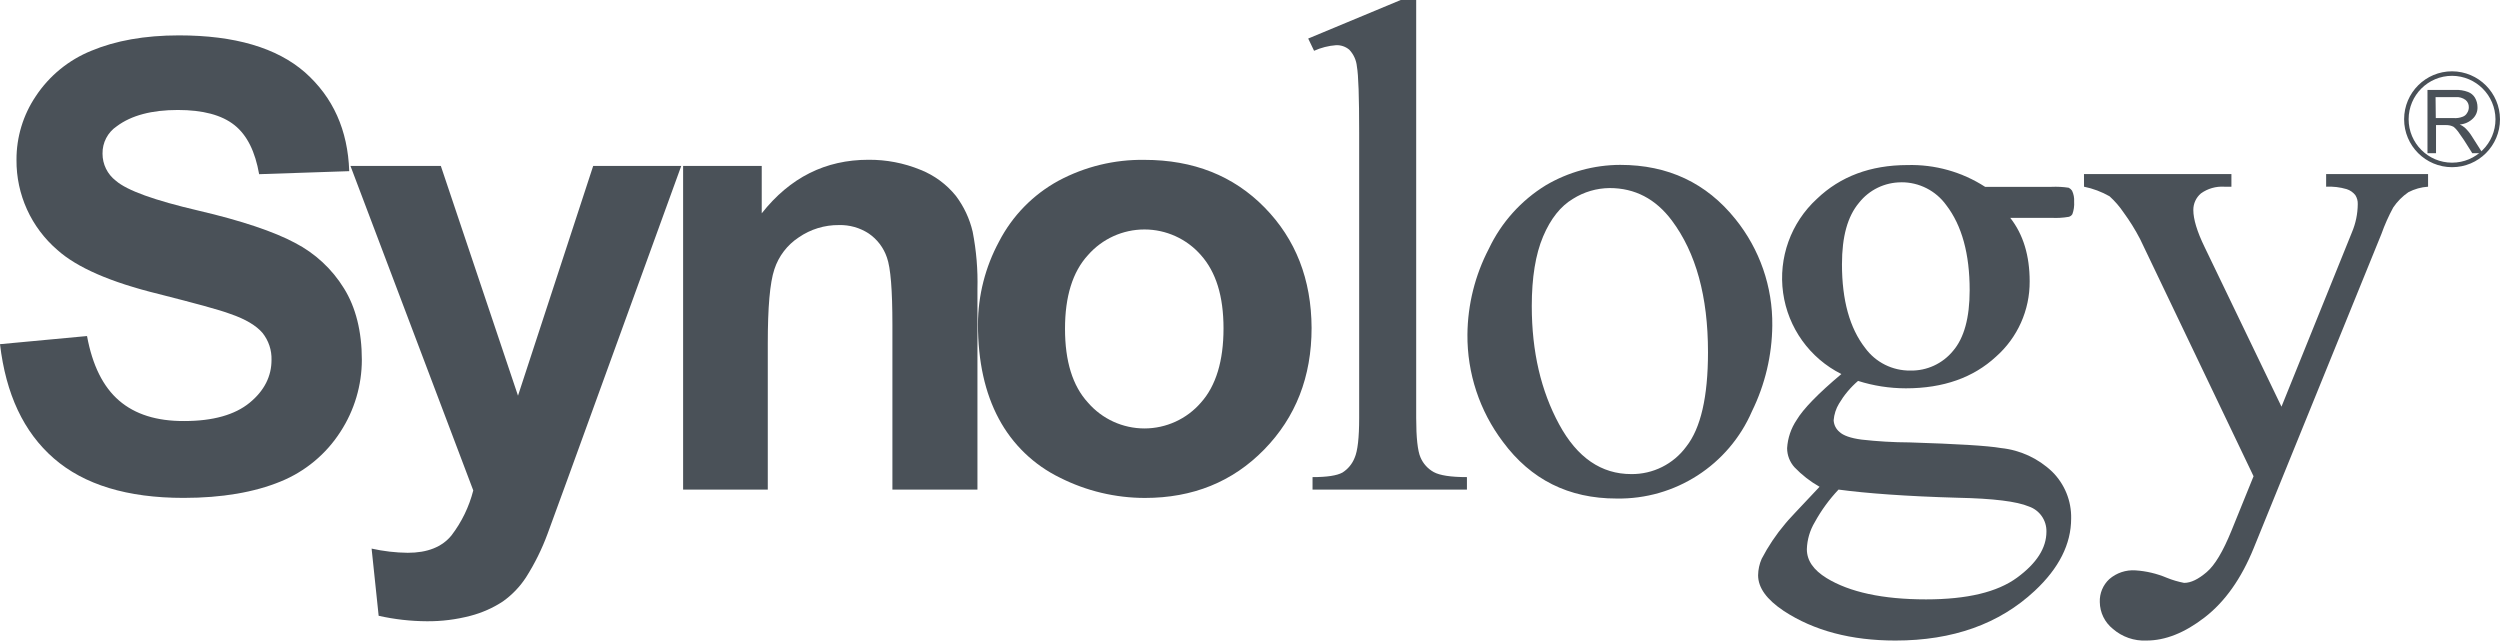
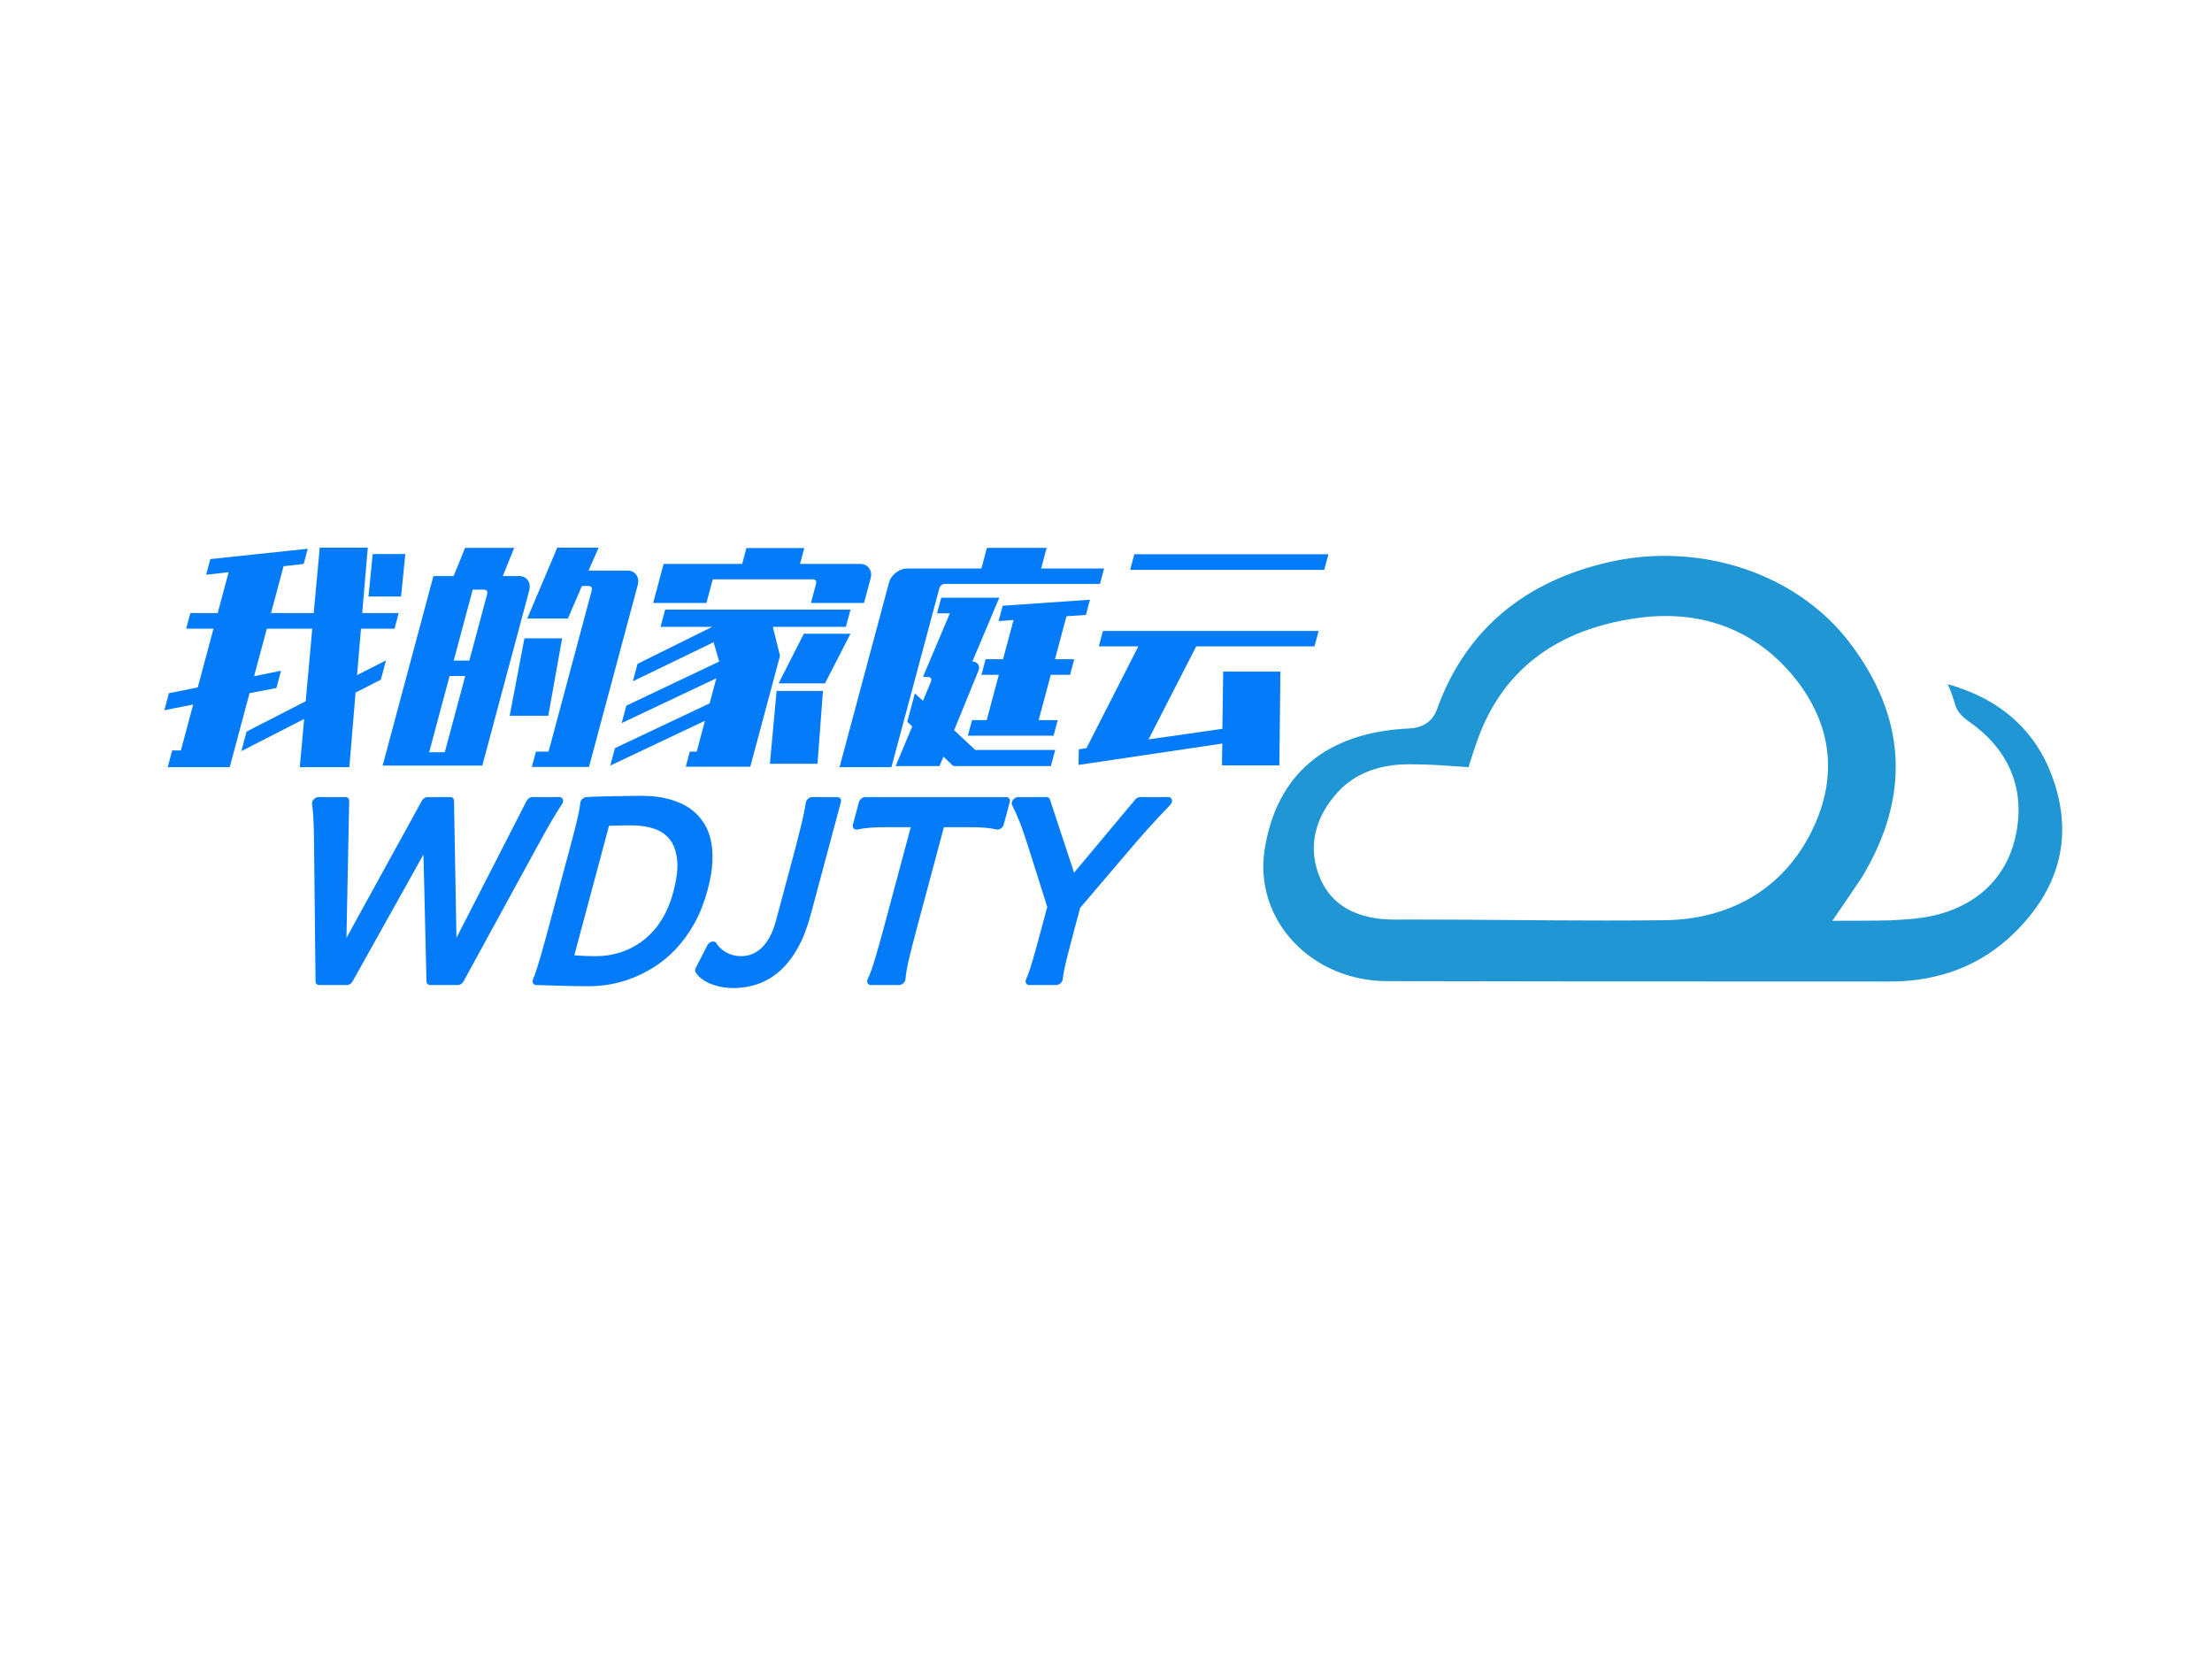
- <svg xmlns="http://www.w3.org/2000/svg" viewBox="0 0 553.28 141.77">
-   <defs>
-     <style>.cls-1{fill:#4a5158;}.cls-2{fill:none;stroke:#495057;}</style>
-   </defs>
-   <g id="圖層_1" data-name="圖層 1">
-     <path class="cls-1" d="M0,76.17l19.26-1.8q1.78,9.7,7.09,14.28t14.42,4.53c6.39,0,11.21-1.37,14.48-4.05s4.84-5.88,4.84-9.46a9.15,9.15,0,0,0-2-6c-1.37-1.6-3.74-3.05-7.13-4.2-2.34-.89-7.63-2.31-15.87-4.41C24.42,62.45,17,59.18,12.71,55.33A26,26,0,0,1,3.65,35.39a25,25,0,0,1,4.27-14.1A26.77,26.77,0,0,1,20.23,11.23C25.57,9,32,7.83,39.61,7.83Q58.1,7.83,67.48,16c6.24,5.53,9.5,12.78,9.81,21.88l-19.94.67c-.88-5-2.65-8.63-5.47-10.87s-7-3.34-12.51-3.34c-5.76,0-10.28,1.18-13.52,3.6A7.14,7.14,0,0,0,22.69,34a7.52,7.52,0,0,0,2.95,6c2.48,2.16,8.58,4.35,18.23,6.6s16.79,4.68,21.4,7.14a27.66,27.66,0,0,1,10.87,10.1c2.59,4.17,3.94,9.51,3.94,15.78a29.19,29.19,0,0,1-4.72,15.91,28.48,28.48,0,0,1-13.3,11.05c-5.74,2.35-12.88,3.61-21.43,3.61-12.45,0-22-2.91-28.7-8.73S1.3,87.22,0,76.17Z" />
-     <path class="cls-1" d="M77.56,36.72h20l17.08,50.85,16.64-50.85h19.49l-25,68.86-4.59,12.56a50.58,50.58,0,0,1-4.72,9.56,19.75,19.75,0,0,1-5.16,5.4,24.18,24.18,0,0,1-7.16,3.18,36.79,36.79,0,0,1-9.65,1.21,49.5,49.5,0,0,1-10.69-1.21l-1.56-14.87a38.76,38.76,0,0,0,8,.93c4.35,0,7.59-1.28,9.68-3.85a27.63,27.63,0,0,0,4.82-9.95Z" />
-     <path class="cls-1" d="M216.32,108.35H197.5V71.89c0-7.68-.39-12.63-1.22-14.92a10.48,10.48,0,0,0-4-5.28,11.49,11.49,0,0,0-6.61-1.88,15.4,15.4,0,0,0-8.89,2.72,13.43,13.43,0,0,0-5.4,7.06c-1,3-1.46,8.42-1.46,16.44v32.33H151.18V36.72h17.4V47.21c6.26-7.93,14.12-11.85,23.61-11.85a29.68,29.68,0,0,1,11.5,2.21,19.14,19.14,0,0,1,7.86,5.78,21.23,21.23,0,0,1,3.71,7.92A58.31,58.31,0,0,1,216.32,64Z" />
-     <path class="cls-1" d="M216.43,71.78a38.84,38.84,0,0,1,4.66-18.3A32.12,32.12,0,0,1,234.26,40a39,39,0,0,1,19-4.62q16.28,0,26.61,10.54t10.4,26.65c0,10.83-3.51,19.77-10.49,26.92s-15.8,10.71-26.4,10.71a41.76,41.76,0,0,1-18.77-4.47,30.41,30.41,0,0,1-13.57-13.07Q216.45,84.1,216.43,71.78Zm19.27,1c0,7.15,1.67,12.61,5.08,16.32a16.52,16.52,0,0,0,25,0c3.33-3.71,5-9.24,5-16.41s-1.67-12.49-5-16.23a16.6,16.6,0,0,0-25,0C237.38,60.16,235.7,65.63,235.7,72.73Z" />
-     <path class="cls-1" d="M313.42,0V92.47c0,4.41.33,7.33.94,8.73a6.7,6.7,0,0,0,2.93,3.27c1.33.74,3.8,1.12,7.36,1.12v2.77H290.48v-2.77c3.2,0,5.38-.33,6.61-1a6.8,6.8,0,0,0,2.71-3.28c.67-1.51,1-4.45,1-8.8V29.37c0-7.94-.16-12.8-.5-14.63A6.23,6.23,0,0,0,298.61,11,4.26,4.26,0,0,0,295.7,10a14.43,14.43,0,0,0-4.88,1.24l-1.3-2.71L310,0Z" />
-     <path class="cls-1" d="M358.57,36.49c10.6,0,19.08,4,25.5,12a36.8,36.8,0,0,1,8.16,23.57A44,44,0,0,1,387.74,91a32.05,32.05,0,0,1-30,19.33q-15.84,0-25.12-12.54a38.85,38.85,0,0,1-7.86-23.76,41.85,41.85,0,0,1,4.75-19A33.1,33.1,0,0,1,342.11,41,32.62,32.62,0,0,1,358.57,36.49Zm-2.34,5.13A15.44,15.44,0,0,0,348.12,44c-2.72,1.62-4.93,4.37-6.61,8.33S339,61.45,339,67.73c0,10.14,2.05,18.79,6.06,26.19s9.36,11,15.95,11a14.89,14.89,0,0,0,12.18-6.08Q378,92.76,378,77.94c0-12.37-2.67-22-8-29.14C366.4,44,361.81,41.62,356.24,41.62Z" />
-     <path class="cls-1" d="M407.52,82.78A23.77,23.77,0,0,1,402.11,44q7.79-7.45,20-7.47a30.13,30.13,0,0,1,17.22,4.82H454a19.57,19.57,0,0,1,3.83.2,2,2,0,0,1,.74.65,4.92,4.92,0,0,1,.46,2.43,6.71,6.71,0,0,1-.39,2.77,1.31,1.31,0,0,1-.81.59,17.09,17.09,0,0,1-3.85.22h-9.09c2.88,3.67,4.3,8.36,4.3,14.06a22.05,22.05,0,0,1-7.46,16.67c-5,4.62-11.62,7-19.94,7a35.11,35.11,0,0,1-10.58-1.64A20.16,20.16,0,0,0,407,89.32,8.39,8.39,0,0,0,405.81,93a3.55,3.55,0,0,0,1.28,2.58c.81.79,2.47,1.39,4.9,1.71a97.77,97.77,0,0,0,10.62.62c10.42.33,17.19.72,20.24,1.25a19.27,19.27,0,0,1,11.31,5.22,14.13,14.13,0,0,1,4.21,10.38c0,5.65-2.7,11-8.06,16q-11.77,11-30.83,11c-9.75,0-18-2.15-24.72-6.56-3.8-2.54-5.67-5.14-5.67-7.9a9.32,9.32,0,0,1,.79-3.63,42.19,42.19,0,0,1,5.21-7.76c.34-.48,2.9-3.2,7.6-8.18a24.06,24.06,0,0,1-5.54-4.31,6.32,6.32,0,0,1-1.64-4.24,12.53,12.53,0,0,1,2.12-6.25C399.07,90.51,402.37,87.1,407.52,82.78Zm-.63,25.57a35,35,0,0,0-5.25,7.2,12.37,12.37,0,0,0-1.76,6c0,2.49,1.44,4.58,4.37,6.39,5.07,3.1,12.4,4.71,22,4.71,9.1,0,15.79-1.61,20.15-4.81s6.5-6.57,6.5-10.19a5.74,5.74,0,0,0-3.89-5.56c-2.65-1.12-7.86-1.77-15.71-1.93C421.83,109.84,413,109.17,406.89,108.35Zm13.9-68a11.9,11.9,0,0,0-9.38,4.54c-2.51,3-3.76,7.43-3.76,13.6q0,11.93,5.13,18.52a12.2,12.2,0,0,0,10,5,11.89,11.89,0,0,0,9.44-4.34c2.47-2.87,3.69-7.35,3.69-13.46,0-8-1.71-14.29-5.18-18.81A12.17,12.17,0,0,0,420.79,40.34Z" />
-     <path class="cls-1" d="M461.21,38.53h32.63v2.79h-1.58a8,8,0,0,0-5.16,1.48,4.76,4.76,0,0,0-1.69,3.68c0,2,.81,4.74,2.51,8.23l17,35.29L520.5,51.44a16.29,16.29,0,0,0,1.3-6.26,3.41,3.41,0,0,0-.54-2,4,4,0,0,0-1.91-1.32,13.61,13.61,0,0,0-4.55-.54V38.53h22.56v2.79A10.86,10.86,0,0,0,533,42.54a12.74,12.74,0,0,0-3.35,3.38,41,41,0,0,0-2.61,5.85l-28.27,69.54c-2.76,6.78-6.36,11.85-10.83,15.31s-8.76,5.14-12.9,5.14a10.56,10.56,0,0,1-7.43-2.58,7.71,7.71,0,0,1-2.9-5.93,6.6,6.6,0,0,1,2.1-5.08,8,8,0,0,1,5.8-1.94,21.36,21.36,0,0,1,6.91,1.63,20.38,20.38,0,0,0,3.85,1.14c1.53,0,3.17-.83,5-2.39s3.61-4.59,5.44-9.06l4.93-12.15-25.1-52.47A44.9,44.9,0,0,0,470,47.06a19.63,19.63,0,0,0-3.13-3.62,19.1,19.1,0,0,0-5.65-2.12Z" />
-     <path class="cls-1" d="M537.23,33.9v-14h6.13a7.2,7.2,0,0,1,2.84.45,3,3,0,0,1,1.53,1.26,4.13,4.13,0,0,1,.57,2.11,3.31,3.31,0,0,1-1,2.5,4.59,4.59,0,0,1-2.93,1.33,4.62,4.62,0,0,1,1.1.68A9.21,9.21,0,0,1,547,30.08l2.43,3.82h-2.29L545.31,31c-.54-.79-1-1.47-1.33-1.91a6.22,6.22,0,0,0-.93-1,3.17,3.17,0,0,0-.83-.32,4.17,4.17,0,0,0-1-.09h-2.1V33.9Zm1.84-7.77H543a4.47,4.47,0,0,0,2-.29A1.78,1.78,0,0,0,546,25a2.2,2.2,0,0,0,.38-1.28,2,2,0,0,0-.72-1.6,3.3,3.3,0,0,0-2.23-.63h-4.41Z" />
-     <path class="cls-2" d="M552.78,26.39a10.11,10.11,0,1,1-10.1-10.11A10.16,10.16,0,0,1,552.78,26.39Z" />
+ <svg xmlns="http://www.w3.org/2000/svg" data-noselect="" viewBox="0 0 400 300" width="400" height="300" preserveAspectRatio="none" version="1.1" style="background: rgba(255, 255, 255, 0);">
+   <defs />
+   <g id="shape_aLs3aHyl5l" transform="translate(228.4424,100.5192) rotate(0,80,42.62185) scale(0.9029345,0.9029345)" filter="" style="cursor: move; opacity: 1;">
+     <g>
+       <rect fill="rgba(0,0,0,0)" width="180" height="105.244" x="-10" y="-10" />
+       <svg version="1.1" id="图层_1" x="0px" y="0px" style="enable-background:new 0 0 283.46 283.46;" xml:space="preserve" viewBox="40.072 65.37 203.312 117.732" width="160" height="85.244" preserveAspectRatio="none" data-parent="shape_aLs3aHyl5l">
+         <path style="" d="M160.663,183.088c-29.235-0.006-59.466-0.013-89.196-0.091c-9.115-0.024-17.744-3.967-23.67-10.815  c-6.017-6.954-8.714-16.234-7.399-25.461c2.984-20.949,15.703-32.57,36.786-33.608c5.522-0.27,6.807-4.338,7.356-6.076  c0.065-0.203,0.129-0.41,0.202-0.616c7.329-20.81,21.928-34.049,43.391-39.346c4.583-1.131,9.31-1.705,14.048-1.705  c18.95,0,36.554,8.963,47.092,23.979c14.511,20.679,15.584,42.488,3.187,64.822c-0.524,0.943-7.561,12.129-7.561,12.129  s12.52-0.006,14.351-0.104c4.299-0.232,8.745-0.471,13.017-1.77c10.734-3.266,17.67-11.423,19.529-22.971  c1.969-12.23-2.19-22.663-12.028-30.17c-2.27-1.732-3.268-3.147-3.818-5.411c-0.424-1.744-1.022-3.381-1.702-5.009  c13.983,4.25,23.149,13.545,27.261,27.658c4.439,15.235,0.987,29.059-10.259,41.086c-8.372,8.953-19.047,13.493-31.725,13.493  C199.527,183.102,173.608,183.089,160.663,183.088z M78.639,165.962c8.102,0,16.349,0.068,24.326,0.135  c7.991,0.067,16.255,0.137,24.391,0.137c5.371,0,10.221-0.03,14.82-0.09c16.486-0.218,29.547-8.452,36.776-23.186  c7.702-15.693,6.187-31.19-4.384-44.814c-8.196-10.562-19.273-16.146-32.037-16.146c-2.21,0-4.498,0.168-6.797,0.499  c-19.047,2.746-32.26,12.44-39.275,28.814c-1.595,3.724-2.696,7.489-3.761,11.131c-0.135,0.462-0.269,0.921-0.403,1.376  c-0.879-0.064-1.754-0.132-2.627-0.199c-3.856-0.296-7.844-0.603-11.794-0.603c-0.542,0-1.083,0.006-1.622,0.017  c-7.122,0.158-13.032,2.766-17.098,7.54c-6.194,7.274-7.83,15.79-4.61,23.979c4.486,11.42,15.835,11.42,19.565,11.42  C74.111,165.969,77.18,165.962,78.639,165.962z" fill="#2096D5" />
+       </svg>
+     </g>
+   </g>
+   <g id="shape_1Ui3kcvACT" transform="translate(27.08804,96.32448) rotate(0,142.5,26.68) scale(0.9029345,0.9029345)" filter="" style="cursor: move; opacity: 1;">
+     <g>
+       <svg version="1.1" overflow="hidden" style="top:0; left: 0" width="285" height="53.36" viewBox="0 0 285 53.36" preserveAspectRatio="none" data-parent="shape_1Ui3kcvACT">
+         <rect fill="rgba(0,0,0,0)" width="285" height="53.36" />
+         <rect opacity="0" />
+         <g transform="translate(0 0)" data-width="230">
+           <path fill="rgb(4, 123, 248)" d="M43.56-20.33L36.85-20.33L38.55-11.04L43.56-13.98L43.56-10.12L39.19-7.54L41.95 7.41L32.02 7.41L30.31-2.25L19.46 4.19L19.46 0.28L29.67-5.80L27.09-20.33L17.99-20.33L17.99-10.81L23.09-11.91L23.09-8.46L17.99-7.41L17.99 7.41L5.57 7.41L5.57 4.05L7.31 4.05L7.31-5.15L1.84-4.00L1.84-7.41L7.31-8.56L7.31-20.33L1.84-20.33L1.84-23.46L7.31-23.46L7.31-31.65L2.94-31.14L2.94-34.27L21.90-36.34L21.90-33.30L17.99-32.84L17.99-23.46L26.54-23.46L24.24-36.57L33.86-36.57L36.25-23.46L43.56-23.46L43.56-20.33ZM43.15-26.77L36.62-26.77L35.19-35.28L41.72-35.28L43.15-26.77Z" transform="translate(0 39.56) skewX(-15)" />
+           <path fill="rgb(4, 123, 248)" d="M41.08-31.97L41.08-31.97Q42.23-31.97 43.08-31.12L43.08-31.12L43.08-31.12Q43.93-30.27 43.93-29.07L43.93-29.07L43.93 7.36L32.48 7.36L32.48 4.28L35.01 4.28L35.01-27.92L35.01-27.92Q35.01-28.89 34.04-28.89L34.04-28.89L32.80-28.89L31.74-22.36L23.60-22.36L25.81-36.57L34.09-36.57L33.30-31.97L41.08-31.97ZM19.64-30.87L19.64-30.87Q20.84-30.87 21.67-30.02L21.67-30.02L21.67-30.02Q22.49-29.16 22.49-27.97L22.49-27.97L22.49 7.08L2.53 7.08L2.53-30.87L6.58-30.87L7.36-36.52L17.20-36.52L16.42-30.87L19.64-30.87ZM14.26-13.94L14.26-27.19L14.26-27.19Q14.26-28.15 13.29-28.15L13.29-28.15L11.13-28.15L11.13-13.94L14.26-13.94ZM31.65-18.40L33.03-2.90L25.30-2.90L24.10-18.40L31.65-18.40ZM14.26 4.42L14.26-10.86L11.13-10.86L11.13 4.42L14.26 4.42Z" transform="translate(46 39.56) skewX(-15)" />
+           <path fill="rgb(4, 123, 248)" d="M41.35-33.30L41.35-33.30Q42.50-33.30 43.35-32.45L43.35-32.45L43.35-32.45Q44.21-31.60 44.21-30.41L44.21-30.41L44.21-25.48L33.58-25.48L33.58-29.26L33.58-29.26Q33.58-30.22 32.61-30.22L32.61-30.22L12.65-30.22L12.65-25.48L1.98-25.48L1.98-33.30L17.71-33.30L17.71-36.48L29.30-36.48L29.30-33.30L41.35-33.30ZM41.86-20.70L27.23-20.70L30.22-14.90L30.22 7.31L17.30 7.31L17.30 4.28L18.68 4.28L18.68-1.89L2.12 7.08L2.12 3.59L18.68-5.38L18.68-10.40L2.12-1.43L2.12-4.92L18.35-13.75L16.19-17.62L2.12-9.80L2.12-13.29L15.09-20.70L4.74-20.70L4.74-24.15L41.86-24.15L41.86-20.70ZM31.42-9.38L33.81-19.32L43.15-19.32L40.71-9.38L31.42-9.38ZM31.42-7.87L40.71-7.87L43.52 6.72L33.99 6.72L31.42-7.87Z" transform="translate(92 39.56) skewX(-15)" />
+           <path fill="rgb(4, 123, 248)" d="M44.44-32.38L31.83-32.38L31.83-36.52L19.87-36.52L19.87-32.38L5.01-32.38L5.01-32.38Q3.82-32.38 2.97-31.56L2.97-31.56L2.97-31.56Q2.12-30.73 2.12-29.53L2.12-29.53L2.12 7.41L12.51 7.41L12.51-28.38L12.51-28.38Q12.51-29.30 13.48-29.30L13.48-29.30L44.44-29.30L44.44-32.38ZM28.38 3.96L23.09 0L24.75-11.82L24.75-11.82Q24.89-12.60 24.36-13.18L24.36-13.18L24.36-13.18Q23.83-13.75 23.05-13.75L23.05-13.75L25.02-26.54L13.39-26.54L13.39-23.41L15.96-23.41L13.98-10.67L14.86-10.67L14.86-10.67Q15.96-10.67 15.82-9.61L15.82-9.61L15.27-5.89L13.25-7.36L13.25-1.70L14.49-0.74L13.29 7.18L22.08 7.18L22.36 5.29L24.84 7.18L44.39 7.18L44.39 3.96L28.38 3.96ZM29.07-14.21L25.58-14.21L25.58-11.09L29.07-11.09L29.07-2.02L26.13-2.02L26.13 1.10L43.29 1.10L43.29-2.02L39.47-2.02L39.47-11.09L43.33-11.09L43.33-14.21L39.47-14.21L39.47-22.82L43.29-23.09L43.29-26.13L26.13-24.93L26.13-21.85L29.07-22.08L29.07-14.21Z" transform="translate(138 39.56) skewX(-15)" />
+           <path fill="rgb(4, 123, 248)" d="M42.60-35.24L42.60-32.11L3.73-32.11L3.73-35.24L42.60-35.24ZM44.76-16.79L21.07-16.79L16.51 1.84L30.73-0.28L27.83-11.73L39.28-11.73L44.11 7.04L32.61 7.04L31.51 2.67L3.86 6.95L3.08 3.82L4.55 3.59L9.48-16.79L1.56-16.79L1.56-19.87L44.76-19.87L44.76-16.79Z" transform="translate(184 39.56) skewX(-15)" />
+         </g>
+       </svg>
+     </g>
+   </g>
+   <g id="shape_RMAQrTNCnq" transform="translate(47.85553,140.8934) rotate(0,100,34.76562) scale(0.9029345,0.9029345)" filter="" style="cursor: move; opacity: 1;">
+     <g>
+       <svg version="1.1" overflow="hidden" style="top:0; left: 0" width="200" height="69.531" viewBox="0 0 200 69.531" preserveAspectRatio="none" data-parent="shape_RMAQrTNCnq">
+         <rect fill="rgba(0,0,0,0)" width="200" height="69.531" />
+         <rect opacity="0" />
+         <g transform="translate(0 0)" data-width="172.4853515625">
+           <path fill="rgb(4, 123, 248)" d="M27.34-35.64L36.23-4.54L43.82-35.64L49.19-35.64L49.19-35.64Q48.90-34.89 48.61-34.07L48.61-34.07L48.61-34.07Q48.32-33.25 47.99-32.21L47.99-32.21L47.99-32.21Q47.66-31.18 47.27-29.85L47.27-29.85L47.27-29.85Q46.88-28.52 46.39-26.73L46.39-26.73L38.94 0L33.45 0L25.07-28.71L16.72 0L11.23 0L3.78-26.73L3.78-26.73Q3.30-28.49 2.91-29.82L2.91-29.82L2.91-29.82Q2.51-31.15 2.19-32.21L2.19-32.21L2.19-32.21Q1.86-33.28 1.56-34.09L1.56-34.09L1.56-34.09Q1.27-34.91 0.98-35.64L0.98-35.64L6.35-35.64L14.06-4.54L22.83-35.64L27.34-35.64Z" transform="translate(0 40.23438) skewX(-15)" stroke="rgb(4, 123, 248)" stroke-width="2" stroke-linecap="round" stroke-linejoin="round" />
+           <path fill="rgb(4, 123, 248)" d="M4.27-11.11L4.27-11.11L4.27-27.91L4.27-27.91Q4.27-29.61 4.24-31.09L4.24-31.09L4.24-31.09Q4.20-32.57 4.13-33.74L4.13-33.74L4.13-33.74Q4.05-34.91 3.91-35.64L3.91-35.64L3.91-35.64Q4.42-35.67 5.21-35.71L5.21-35.71L5.21-35.71Q6.01-35.74 6.97-35.77L6.97-35.77L6.97-35.77Q7.93-35.79 9.00-35.82L9.00-35.82L9.00-35.82Q10.06-35.84 11.12-35.85L11.12-35.85L11.12-35.85Q12.18-35.86 13.18-35.88L13.18-35.88L13.18-35.88Q14.18-35.89 15.01-35.89L15.01-35.89L15.01-35.89Q15.99-35.89 17.25-35.78L17.25-35.78L17.25-35.78Q18.51-35.67 19.89-35.35L19.89-35.35L19.89-35.35Q21.26-35.03 22.72-34.46L22.72-34.46L22.72-34.46Q24.17-33.89 25.52-32.96L25.52-32.96L25.52-32.96Q26.88-32.03 28.08-30.71L28.08-30.71L28.08-30.71Q29.27-29.39 30.16-27.59L30.16-27.59L30.16-27.59Q31.05-25.78 31.58-23.43L31.58-23.43L31.58-23.43Q32.10-21.07 32.10-18.07L32.10-18.07L32.10-18.07Q32.10-14.43 31.30-11.66L31.30-11.66L31.30-11.66Q30.49-8.89 29.14-6.86L29.14-6.86L29.14-6.86Q27.78-4.83 26.00-3.47L26.00-3.47L26.00-3.47Q24.22-2.10 22.27-1.27L22.27-1.27L22.27-1.27Q20.31-0.44 18.31-0.10L18.31-0.10L18.31-0.10Q16.31 0.24 14.53 0.24L14.53 0.24L14.53 0.24Q13.94 0.24 13.17 0.23L13.17 0.23L13.17 0.23Q12.40 0.22 11.55 0.21L11.55 0.21L11.55 0.21Q10.69 0.20 9.79 0.17L9.79 0.17L9.79 0.17Q8.89 0.15 8.03 0.12L8.03 0.12L8.03 0.12Q6.03 0.07 3.91 0L3.91 0L3.91 0Q4.05-0.73 4.11-1.88L4.11-1.88L4.11-1.88Q4.17-3.03 4.21-4.47L4.21-4.47L4.21-4.47Q4.25-5.91 4.26-7.60L4.26-7.60L4.26-7.60Q4.27-9.30 4.27-11.11ZM8.91-31.86L8.91-4.03L8.91-4.03Q9.77-3.96 11.15-3.87L11.15-3.87L11.15-3.87Q12.52-3.78 14.28-3.78L14.28-3.78L14.28-3.78Q15.92-3.78 17.52-4.10L17.52-4.10L17.52-4.10Q19.12-4.42 20.57-5.11L20.57-5.11L20.57-5.11Q22.02-5.81 23.27-6.91L23.27-6.91L23.27-6.91Q24.51-8.01 25.42-9.53L25.42-9.53L25.42-9.53Q26.32-11.06 26.83-13.06L26.83-13.06L26.83-13.06Q27.34-15.06 27.34-17.58L27.34-17.58L27.34-17.58Q27.34-21.68 26.31-24.44L26.31-24.44L26.31-24.44Q25.27-27.20 23.51-28.87L23.51-28.87L23.51-28.87Q21.75-30.54 19.40-31.26L19.40-31.26L19.40-31.26Q17.04-31.98 14.40-31.98L14.40-31.98L14.40-31.98Q13.79-31.98 13.04-31.97L13.04-31.97L13.04-31.97Q12.28-31.96 11.51-31.93L11.51-31.93L11.51-31.93Q10.74-31.91 10.06-31.90L10.06-31.90L10.06-31.90Q9.38-31.88 8.91-31.86L8.91-31.86Z" transform="translate(50.78125 40.23438) skewX(-15)" stroke="rgb(4, 123, 248)" stroke-width="2" stroke-linecap="round" stroke-linejoin="round" />
+           <path fill="rgb(4, 123, 248)" d="M14.04-35.64L19.04-35.64L19.04-13.06L19.04-13.06Q19.04-9.25 18.26-6.64L18.26-6.64L18.26-6.64Q17.48-4.03 16.08-2.42L16.08-2.42L16.08-2.42Q14.67-0.81 12.72-0.10L12.72-0.10L12.72-0.10Q10.77 0.61 8.42 0.61L8.42 0.61L8.42 0.61Q7.54 0.61 6.51 0.45L6.51 0.45L6.51 0.45Q5.47 0.29 4.42-0.05L4.42-0.05L4.42-0.05Q3.37-0.39 2.44-0.93L2.44-0.93L2.44-0.93Q1.51-1.46 0.85-2.20L0.85-2.20L1.95-6.71L1.95-6.71Q2.56-6.01 3.32-5.46L3.32-5.46L3.32-5.46Q4.08-4.91 4.90-4.54L4.90-4.54L4.90-4.54Q5.71-4.17 6.58-3.98L6.58-3.98L6.58-3.98Q7.45-3.78 8.30-3.78L8.30-3.78L8.30-3.78Q9.64-3.78 10.77-4.26L10.77-4.26L10.77-4.26Q11.89-4.74 12.70-5.73L12.70-5.73L12.70-5.73Q13.50-6.71 13.95-8.23L13.95-8.23L13.95-8.23Q14.40-9.74 14.40-11.84L14.40-11.84L14.40-23.93L14.40-23.93Q14.40-25.71 14.39-27.40L14.39-27.40L14.39-27.40Q14.38-29.10 14.34-30.60L14.34-30.60L14.34-30.60Q14.31-32.10 14.23-33.39L14.23-33.39L14.23-33.39Q14.16-34.67 14.04-35.64L14.04-35.64Z" transform="translate(85.81543 40.23438) skewX(-15)" stroke="rgb(4, 123, 248)" stroke-width="2" stroke-linecap="round" stroke-linejoin="round" />
+           <path fill="rgb(4, 123, 248)" d="M1.10-35.64L29.30-35.64L29.30-31.13L29.30-31.13Q27.83-31.45 26.40-31.53L26.40-31.53L26.40-31.53Q24.98-31.62 23.32-31.62L23.32-31.62L17.46-31.62L17.46-10.62L17.46-10.62Q17.46-7.01 17.54-4.24L17.54-4.24L17.54-4.24Q17.63-1.46 17.94 0L17.94 0L12.33 0L12.33 0Q12.65-1.46 12.73-4.24L12.73-4.24L12.73-4.24Q12.82-7.01 12.82-10.62L12.82-10.62L12.82-31.62L7.08-31.62L7.08-31.62Q5.44-31.62 4.00-31.53L4.00-31.53L4.00-31.53Q2.56-31.45 1.10-31.13L1.10-31.13L1.10-35.64Z" transform="translate(109.375 40.23438) skewX(-15)" stroke="rgb(4, 123, 248)" stroke-width="2" stroke-linecap="round" stroke-linejoin="round" />
+           <path fill="rgb(4, 123, 248)" d="M0.85-35.64L6.47-35.64L16.11-19.51L25.27-35.64L30.88-35.64L30.88-35.64Q29.81-34.11 28.98-32.85L28.98-32.85L28.98-32.85Q28.15-31.59 27.45-30.47L27.45-30.47L27.45-30.47Q26.76-29.35 26.11-28.27L26.11-28.27L26.11-28.27Q25.46-27.20 24.78-26.00L24.78-26.00L18.19-14.72L18.19-10.62L18.19-10.62Q18.19-7.01 18.24-4.24L18.24-4.24L18.24-4.24Q18.29-1.46 18.55 0L18.55 0L13.18 0L13.18 0Q13.45-1.46 13.50-4.24L13.50-4.24L13.50-4.24Q13.55-7.01 13.55-10.62L13.55-10.62L13.55-14.92L7.08-26.00L7.08-26.00Q6.37-27.20 5.70-28.34L5.70-28.34L5.70-28.34Q5.03-29.49 4.30-30.66L4.30-30.66L4.30-30.66Q3.56-31.84 2.72-33.06L2.72-33.06L2.72-33.06Q1.88-34.28 0.85-35.64L0.85-35.64Z" transform="translate(140.2588 40.23438) skewX(-15)" stroke="rgb(4, 123, 248)" stroke-width="2" stroke-linecap="round" stroke-linejoin="round" />
+         </g>
+       </svg>
+     </g>
  </g>
</svg>
